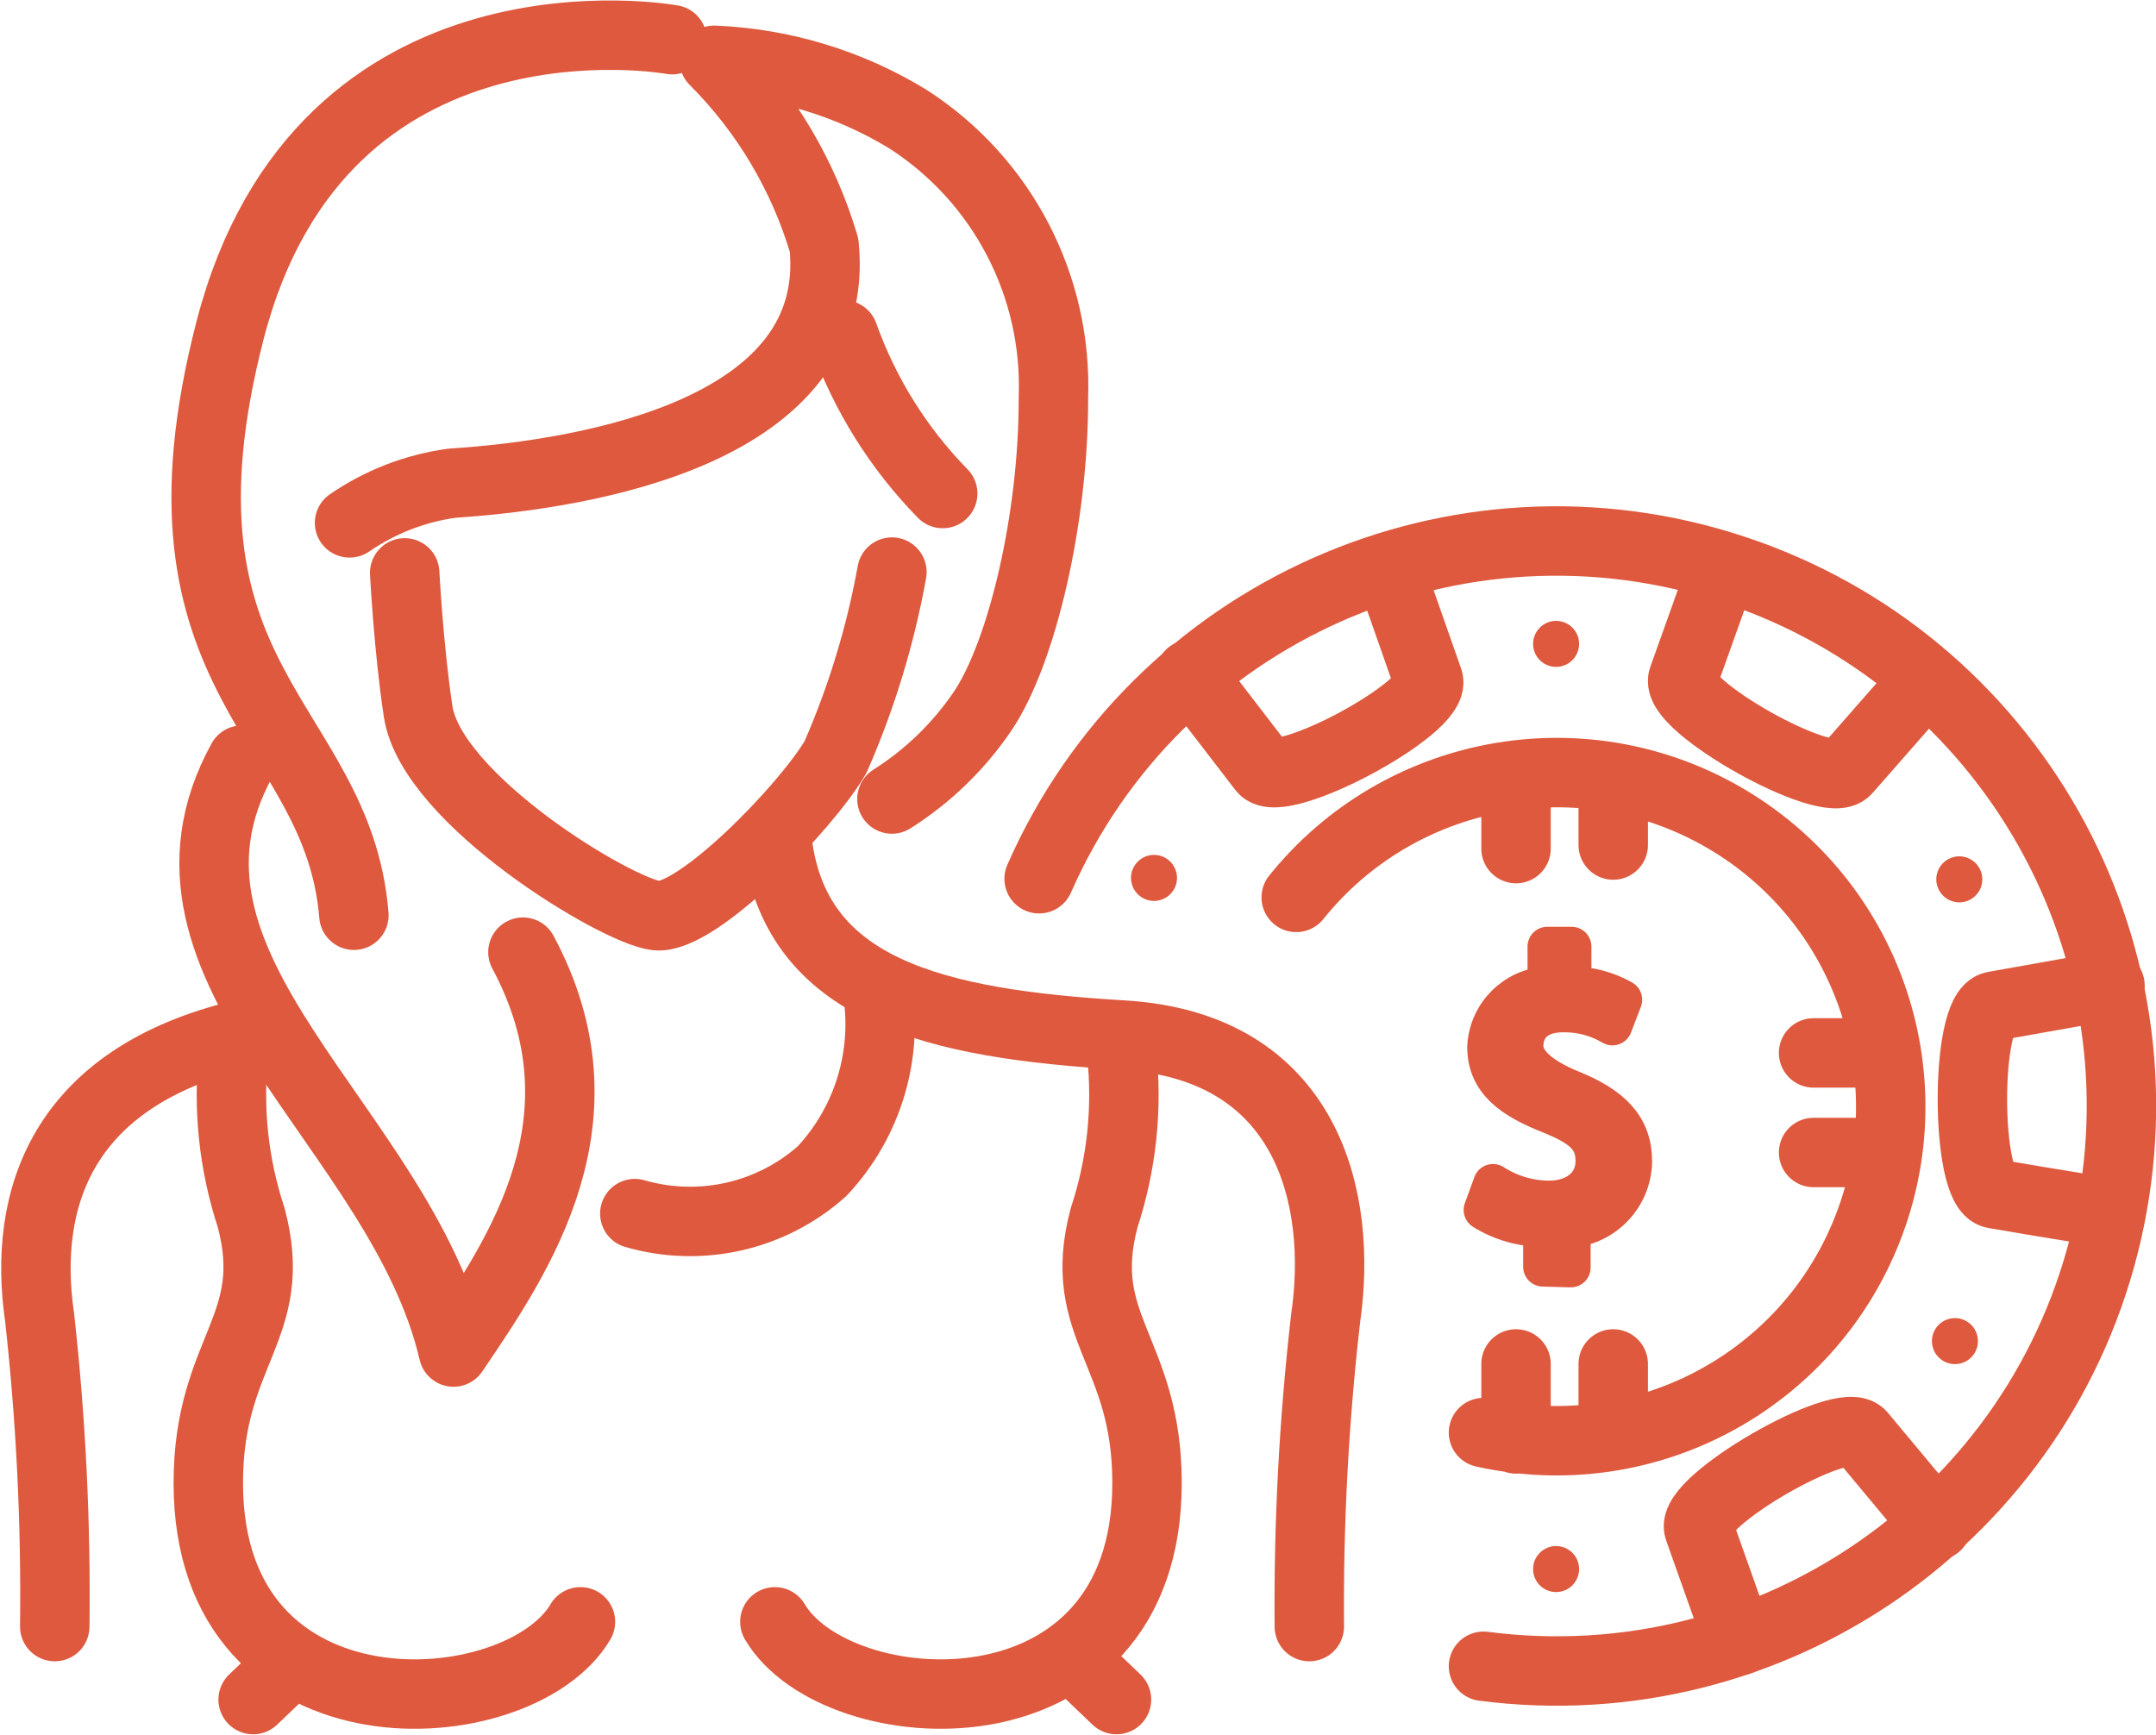
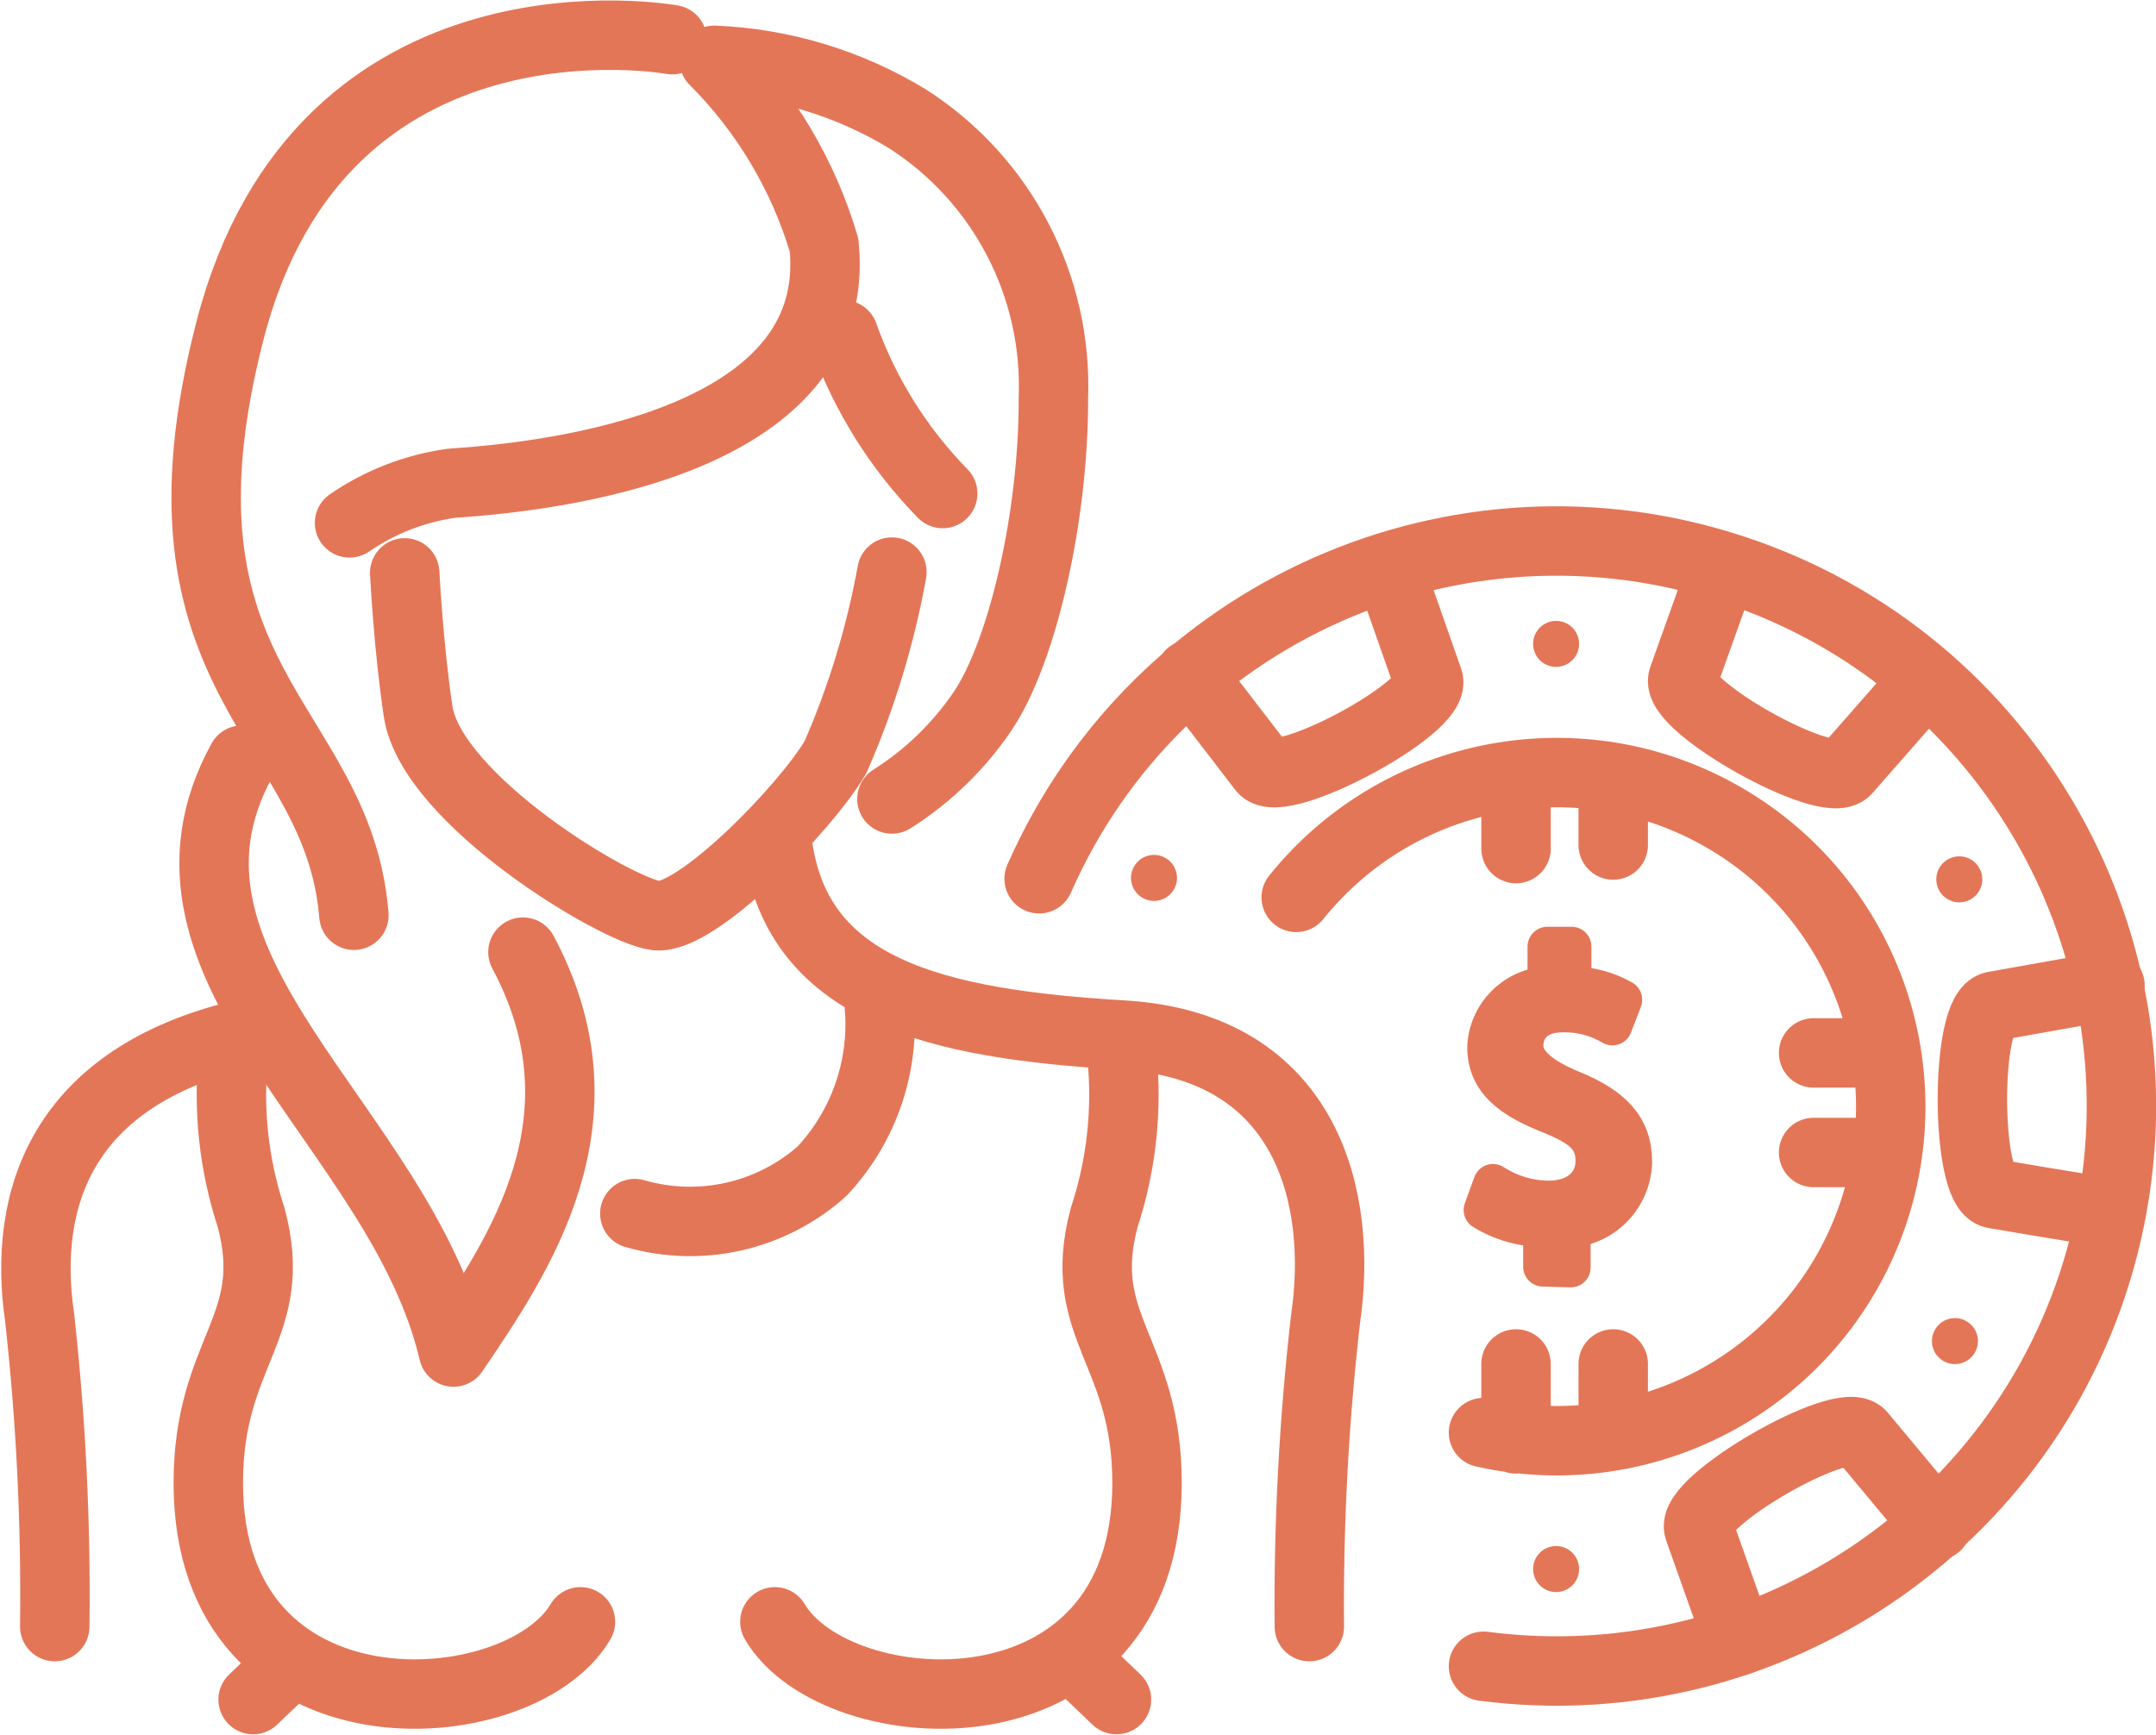
<svg xmlns="http://www.w3.org/2000/svg" viewBox="0 0 54.34 43.72">
-   <g stroke-width="1.75" fill="none" stroke="#de593e" stroke-linecap="round" stroke-linejoin="round">
+   <g stroke-width="1.75" fill="none" stroke="#e47658" stroke-linecap="round" stroke-linejoin="round">
    <path d="M33 41a63.48 63.48 0 01.41-7.76c.44-3-.42-6.87-5.11-7.15S20 25 19.58 21.14M1.38 41A63.48 63.48 0 001 33.22c-.44-3 .55-6.06 5.11-7.15M22.48 14.42a20.88 20.88 0 01-1.42 4.66c-.74 1.27-3.51 4.12-4.52 4s-5.66-2.93-6-5.14c-.24-1.57-.34-3.5-.34-3.5" />
    <path d="M22.48 20.14a7.8 7.8 0 002.29-2.22c1-1.49 1.79-4.9 1.78-7.89A8 8 0 0022.88 3 10.18 10.18 0 0018 1.52a11 11 0 012.77 4.66c.47 4.64-5.83 5.77-9.38 6a6 6 0 00-2.58 1M21.26 8.44a11 11 0 002.5 4M6.1 19.16c-2.9 5.27 4 9.23 5.33 14.92 1.67-2.46 4-5.88 1.75-10.08M28.27 26.53a9.9 9.9 0 01-.44 4.16c-.74 2.77 1.08 3.35 1.08 6.69 0 6.66-7.84 6.12-9.38 3.5M16 30.59a5 5 0 004.72-1.07 5.42 5.42 0 001.38-4.65" />
    <path d="M8.92 23.07c-.4-4.93-5.43-5.82-3.12-14.75S16.94 1 16.94 1M5.89 26.53a9.9 9.9 0 00.44 4.16c.74 2.77-1.08 3.35-1.08 6.69 0 6.66 7.84 6.12 9.38 3.5M7.07 42.18l-.69.66M27.45 42.18l.69.66" />
  </g>
-   <path data-name="&lt;Составной контур&gt;" d="M38.89 31.93v-1a2.86 2.86 0 01-1.5-.43l.24-.66a2.62 2.62 0 001.41.42c.7 0 1.17-.4 1.17-1s-.38-.87-1.11-1.17c-1-.39-1.62-.84-1.62-1.7A1.61 1.61 0 0139 24.86v-1h.61v1a2.62 2.62 0 011.28.34l-.25.65a2.37 2.37 0 00-1.24-.33c-.76 0-1 .45-1 .84s.36.77 1.22 1.12c1 .41 1.52.92 1.52 1.8a1.71 1.71 0 01-1.55 1.67v1z" fill="none" stroke="#de593e" stroke-linecap="round" stroke-linejoin="round" />
-   <path d="M35 14.29l1 2.85c.23.69-3.72 2.81-4.17 2.24L30 17M48.54 17.13l-2 2.28c-.46.56-4.37-1.63-4.12-2.31l1-2.8M53.2 30.58l-1.94-.32-1-.17c-.72-.12-.74-4.6 0-4.73l2.92-.52M43.82 41.36l-1-2.82c-.25-.68 3.63-2.92 4.09-2.37l1.9 2.28" stroke-width="1.75" fill="none" stroke="#de593e" stroke-linecap="round" stroke-linejoin="round" />
-   <circle cx="39.22" cy="16.23" r=".58" fill="#de593e" />
-   <circle cx="29.09" cy="22.13" r=".58" transform="rotate(-60.38 29.087 22.133)" fill="#de593e" />
-   <circle cx="39.22" cy="39.55" r=".58" fill="#de593e" />
-   <circle cx="49.27" cy="33.8" r=".58" transform="rotate(-59.54 49.275 33.8)" fill="#de593e" />
-   <path d="M37.39 42a14.24 14.24 0 10-11.2-19.85" stroke-width="1.75" fill="none" stroke="#de593e" stroke-linecap="round" stroke-linejoin="round" />
-   <circle cx="49.38" cy="22.17" r=".58" transform="rotate(-29.42 49.372 22.163)" fill="#de593e" />
-   <path stroke-width="1.75" fill="none" stroke="#de593e" stroke-linecap="round" stroke-linejoin="round" d="M40.66 36.18v-1.8M38.21 36.27v-1.89M40.66 21.3v-1.61M38.21 21.39v-1.7M37.39 36.11a8.42 8.42 0 10-4.72-13.49M47.46 26.54h-1.75M47.57 29.05h-1.86" />
+   <path data-name="&lt;Составной контур&gt;" d="M38.89 31.93v-1a2.86 2.86 0 01-1.5-.43l.24-.66a2.62 2.62 0 001.41.42c.7 0 1.17-.4 1.17-1s-.38-.87-1.11-1.17c-1-.39-1.62-.84-1.62-1.7A1.61 1.61 0 0139 24.86v-1h.61v1a2.62 2.62 0 011.28.34l-.25.65a2.37 2.37 0 00-1.24-.33c-.76 0-1 .45-1 .84s.36.77 1.22 1.12c1 .41 1.52.92 1.52 1.8a1.71 1.71 0 01-1.55 1.67v1z" fill="none" stroke="#e47658" stroke-linecap="round" stroke-linejoin="round" />
+   <path d="M35 14.29l1 2.85c.23.69-3.72 2.81-4.17 2.24L30 17M48.54 17.13l-2 2.28c-.46.56-4.37-1.63-4.12-2.31l1-2.8M53.2 30.58l-1.94-.32-1-.17c-.72-.12-.74-4.6 0-4.73l2.92-.52M43.82 41.36l-1-2.82c-.25-.68 3.63-2.92 4.09-2.37l1.9 2.28" stroke-width="1.75" fill="none" stroke="#e47658" stroke-linecap="round" stroke-linejoin="round" />
+   <circle cx="39.22" cy="16.23" r=".58" fill="#e47658" />
+   <circle cx="29.09" cy="22.13" r=".58" transform="rotate(-60.38 29.087 22.133)" fill="#e47658" />
+   <circle cx="39.22" cy="39.55" r=".58" fill="#e47658" />
+   <circle cx="49.27" cy="33.8" r=".58" transform="rotate(-59.54 49.275 33.8)" fill="#e47658" />
+   <path d="M37.39 42a14.24 14.24 0 10-11.2-19.85" stroke-width="1.75" fill="none" stroke="#e47658" stroke-linecap="round" stroke-linejoin="round" />
+   <circle cx="49.38" cy="22.17" r=".58" transform="rotate(-29.42 49.372 22.163)" fill="#e47658" />
+   <path stroke-width="1.75" fill="none" stroke="#e47658" stroke-linecap="round" stroke-linejoin="round" d="M40.66 36.18v-1.8M38.21 36.27v-1.89M40.66 21.3v-1.61M38.21 21.39v-1.7M37.39 36.11a8.42 8.42 0 10-4.72-13.49M47.46 26.54h-1.75M47.57 29.05h-1.86" />
</svg>
